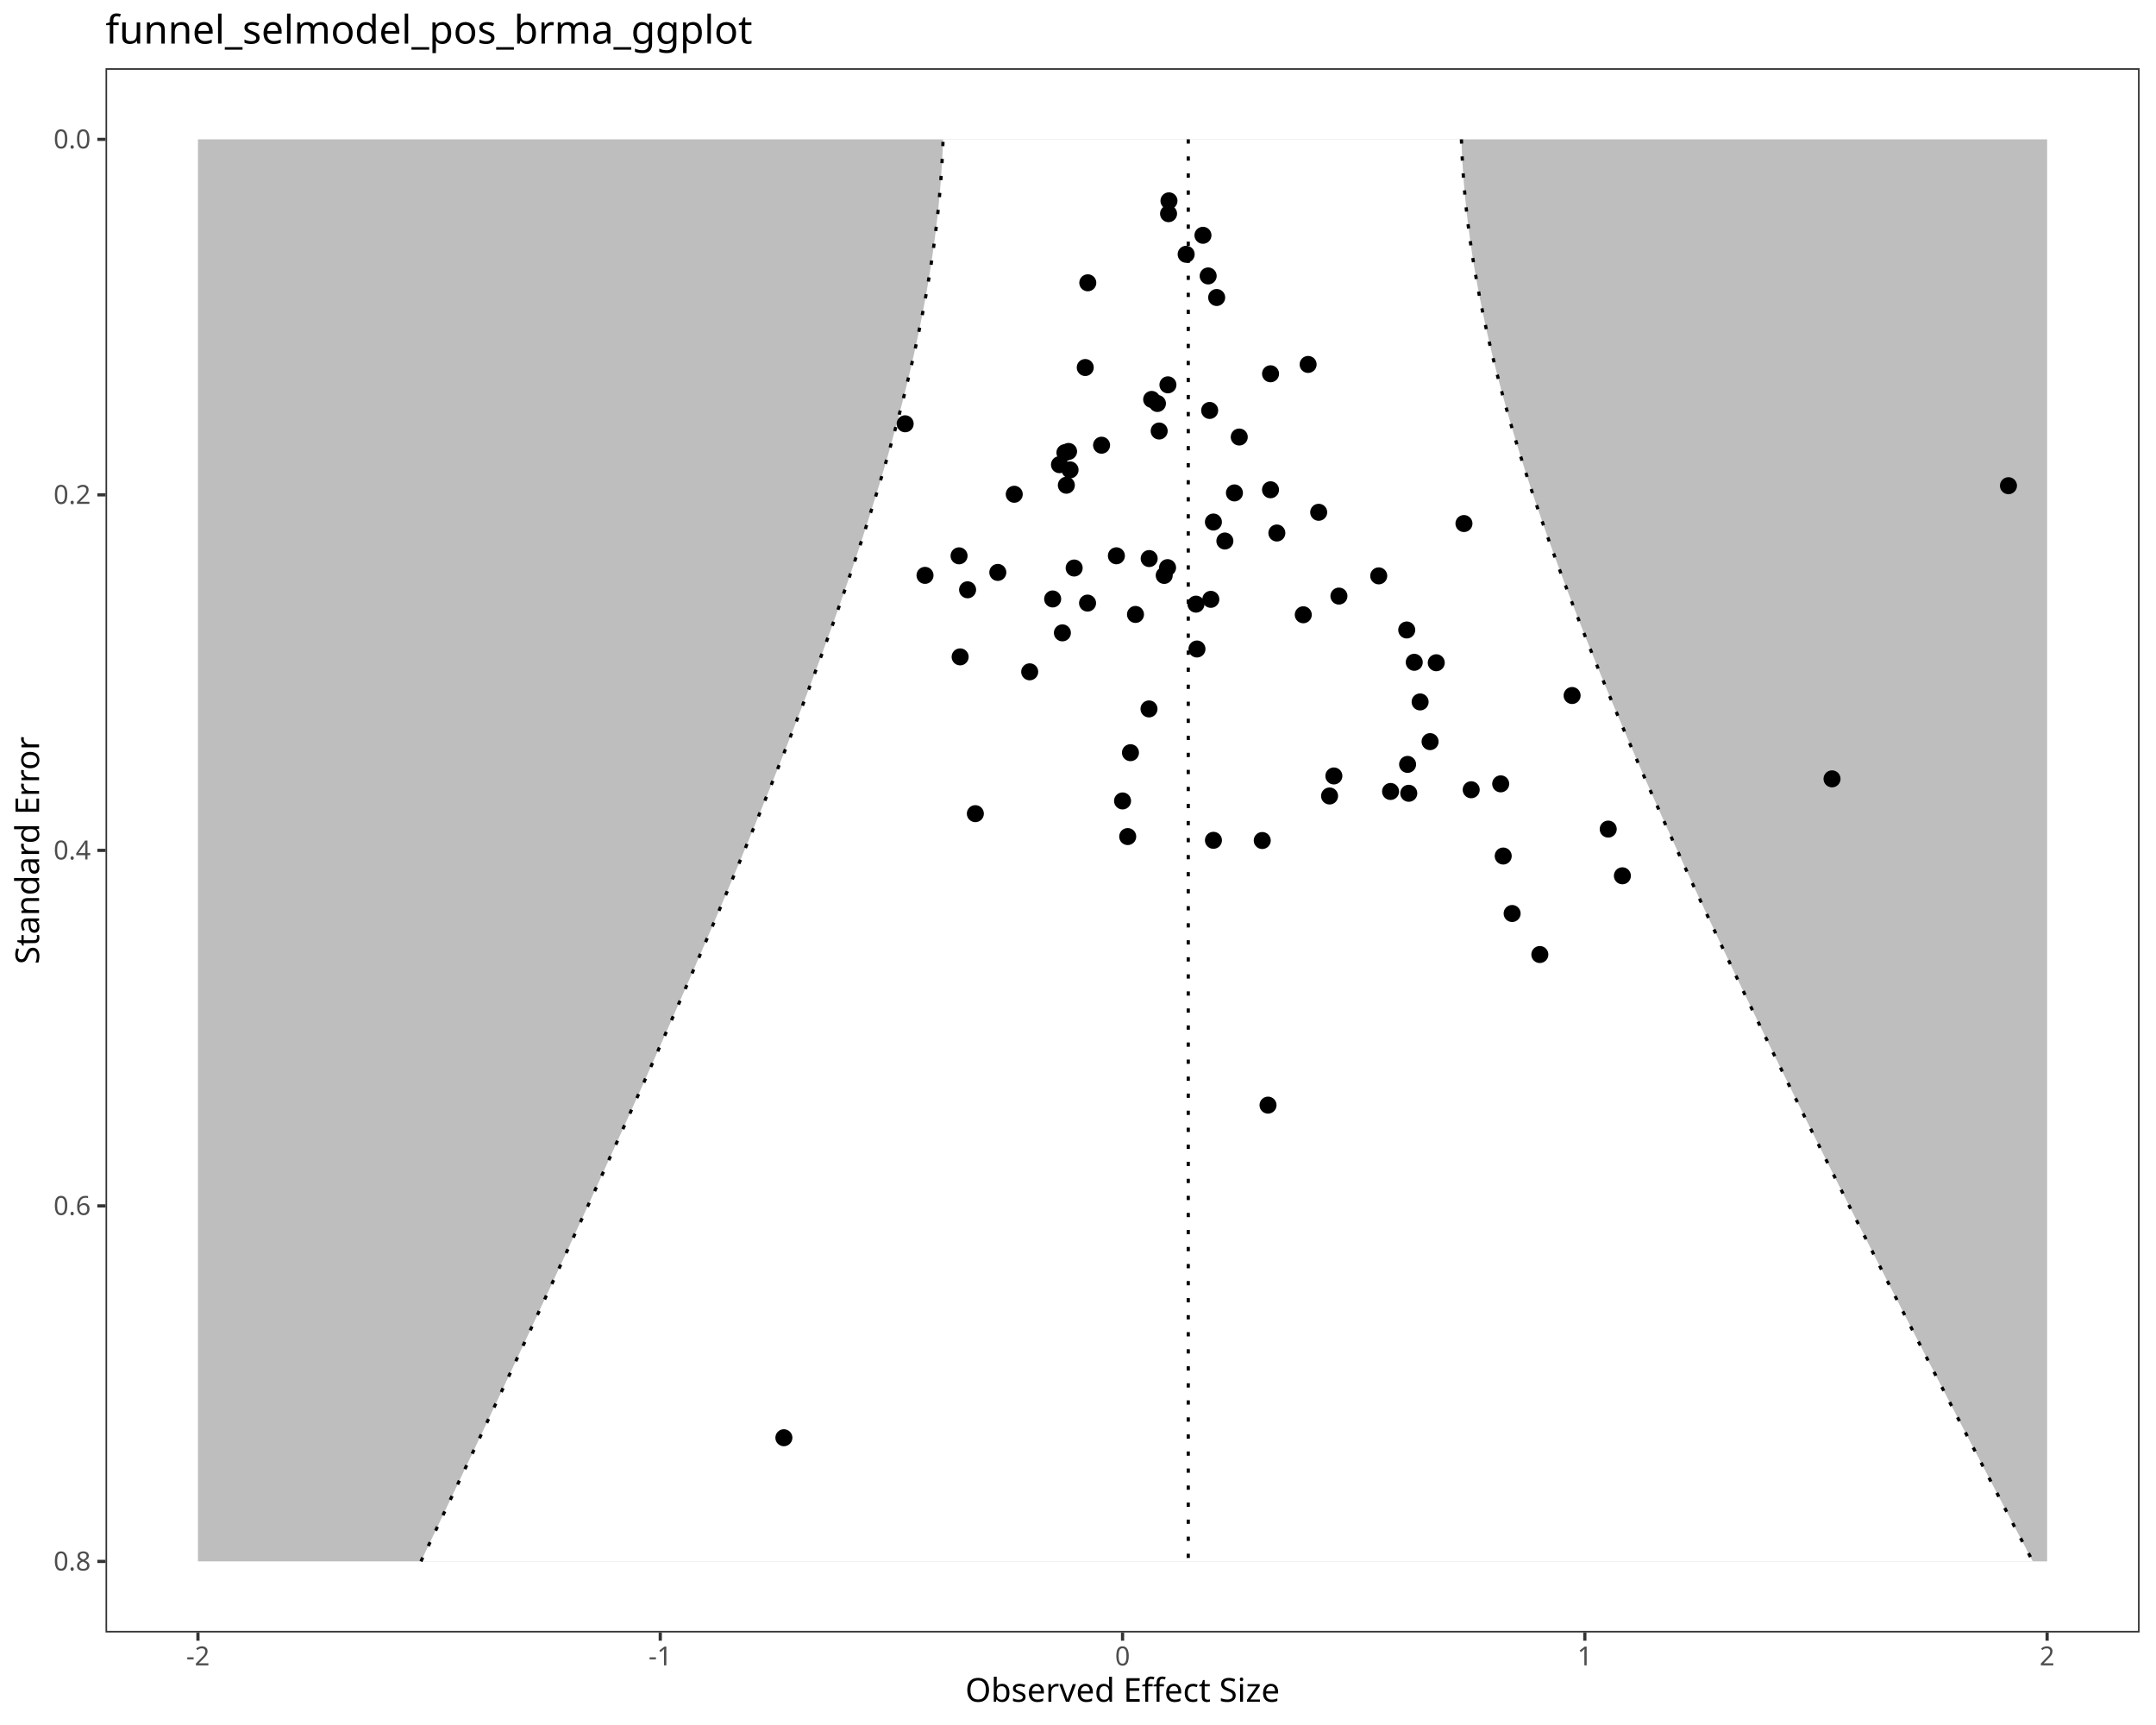
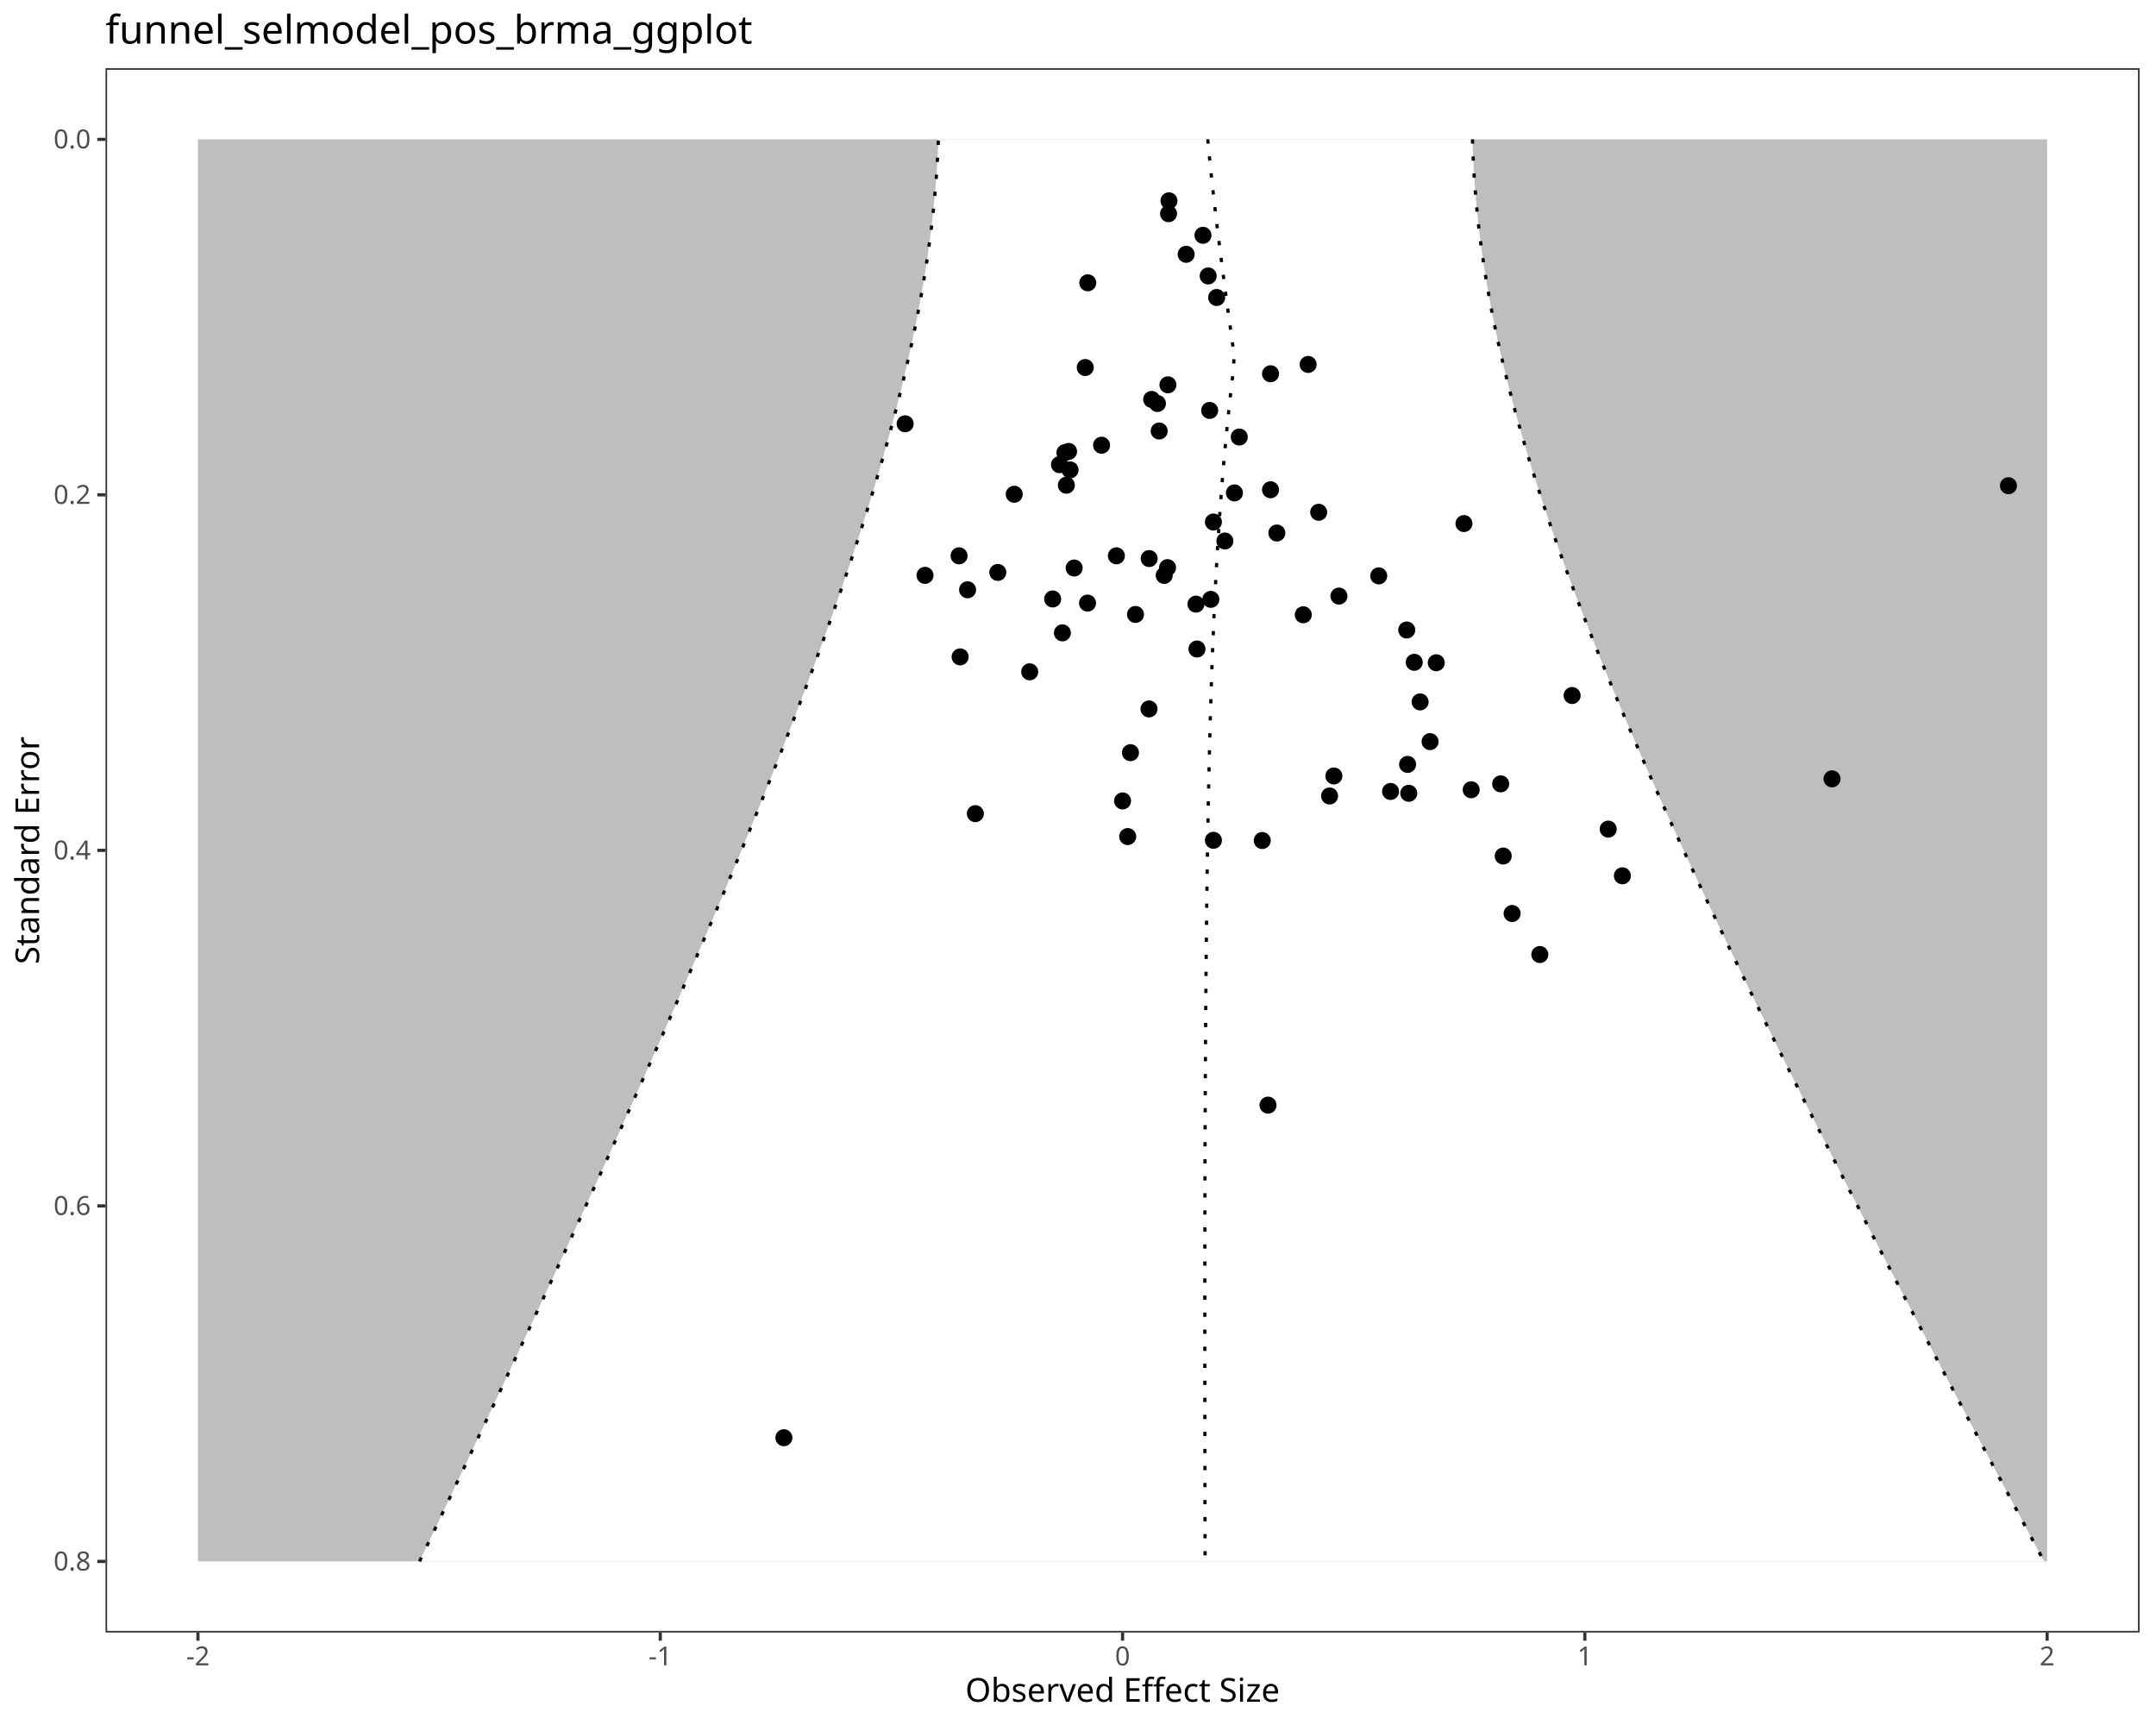
<svg xmlns="http://www.w3.org/2000/svg" class="svglite" data-engine-version="2.0" width="720.00pt" height="576.00pt" viewBox="0 0 720.00 576.00">
  <defs>
    <style type="text/css">
    .svglite line, .svglite polyline, .svglite polygon, .svglite path, .svglite rect, .svglite circle {
      fill: none;
      stroke: #000000;
      stroke-linecap: round;
      stroke-linejoin: round;
      stroke-miterlimit: 10.00;
    }
  </style>
  </defs>
  <rect width="100%" height="100%" style="stroke: none; fill: #FFFFFF;" />
  <defs>
    <clipPath id="cpMC4wMHw3MjAuMDB8MC4wMHw1NzYuMDA=">
      <rect x="0.00" y="0.00" width="720.00" height="576.00" />
    </clipPath>
  </defs>
  <g clip-path="url(#cpMC4wMHw3MjAuMDB8MC4wMHw1NzYuMDA=)">
    <rect x="0.00" y="0.00" width="720.00" height="576.00" style="stroke-width: 1.07; stroke: #FFFFFF; fill: #FFFFFF;" />
  </g>
  <defs>
    <clipPath id="cpMzUuMjR8NzE0LjUyfDIyLjc4fDU0NS4xMQ==">
      <rect x="35.24" y="22.78" width="679.28" height="522.33" />
    </clipPath>
  </defs>
  <g clip-path="url(#cpMzUuMjR8NzE0LjUyfDIyLjc4fDU0NS4xMQ==)">
    <rect x="35.24" y="22.78" width="679.28" height="522.33" style="stroke-width: 1.07; stroke: none; fill: #FFFFFF;" />
    <polygon points="66.11,46.53 683.64,46.53 683.64,521.37 66.11,521.37 " style="stroke-width: 1.07; stroke: none; stroke-linecap: butt; fill: #BEBEBE;" />
-     <polygon points="140.57,521.37 142.86,516.57 145.15,511.78 147.44,506.98 149.72,502.18 152.00,497.39 154.28,492.59 156.56,487.80 158.83,483.00 161.10,478.20 163.36,473.41 165.62,468.61 167.88,463.81 170.14,459.02 172.39,454.22 174.64,449.42 176.88,444.63 179.12,439.83 181.35,435.03 183.58,430.24 185.81,425.44 188.03,420.65 190.25,415.85 192.46,411.05 194.67,406.26 196.87,401.46 199.07,396.66 201.26,391.87 203.44,387.07 205.62,382.27 207.80,377.48 209.96,372.68 212.12,367.89 214.28,363.09 216.42,358.29 218.56,353.50 220.70,348.70 222.82,343.90 224.94,339.11 227.04,334.31 229.14,329.51 231.24,324.72 233.32,319.92 235.39,315.12 237.45,310.33 239.50,305.53 241.55,300.74 243.58,295.94 245.60,291.14 247.60,286.35 249.60,281.55 251.58,276.75 253.55,271.96 255.51,267.16 257.45,262.36 259.37,257.57 261.29,252.77 263.18,247.97 265.06,243.18 266.92,238.38 268.76,233.59 270.59,228.79 272.39,223.99 274.18,219.20 275.94,214.40 277.69,209.60 279.40,204.81 281.10,200.01 282.77,195.21 284.42,190.42 286.04,185.62 287.63,180.83 289.19,176.03 290.72,171.23 292.22,166.44 293.69,161.64 295.12,156.84 296.52,152.05 297.88,147.25 299.20,142.45 300.49,137.66 301.73,132.86 302.92,128.06 304.08,123.27 305.18,118.47 306.24,113.68 307.24,108.88 308.20,104.08 309.10,99.29 309.94,94.49 310.73,89.69 311.45,84.90 312.12,80.10 312.72,75.30 313.26,70.51 313.73,65.71 314.14,60.91 314.48,56.12 314.75,51.32 314.95,46.53 488.04,46.53 488.23,51.32 488.50,56.12 488.84,60.91 489.26,65.71 489.75,70.51 490.31,75.30 490.94,80.10 491.64,84.90 492.41,89.69 493.25,94.49 494.14,99.29 495.11,104.08 496.13,108.88 497.21,113.68 498.34,118.47 499.53,123.27 500.77,128.06 502.07,132.86 503.41,137.66 504.80,142.45 506.23,147.25 507.71,152.05 509.23,156.84 510.78,161.64 512.38,166.44 514.01,171.23 515.68,176.03 517.39,180.83 519.12,185.62 520.89,190.42 522.68,195.21 524.51,200.01 526.36,204.81 528.24,209.60 530.15,214.40 532.08,219.20 534.03,223.99 536.01,228.79 538.01,233.59 540.03,238.38 542.07,243.18 544.13,247.97 546.20,252.77 548.30,257.57 550.41,262.36 552.54,267.16 554.69,271.96 556.85,276.75 559.02,281.55 561.21,286.35 563.42,291.14 565.63,295.94 567.86,300.74 570.10,305.53 572.36,310.33 574.62,315.12 576.90,319.92 579.18,324.72 581.48,329.51 583.79,334.31 586.10,339.11 588.43,343.90 590.76,348.70 593.11,353.50 595.46,358.29 597.82,363.09 600.18,367.89 602.56,372.68 604.94,377.48 607.33,382.27 609.72,387.07 612.12,391.87 614.53,396.66 616.95,401.46 619.37,406.26 621.79,411.05 624.23,415.85 626.66,420.65 629.10,425.44 631.55,430.24 634.00,435.03 636.46,439.83 638.92,444.63 641.39,449.42 643.86,454.22 646.34,459.02 648.81,463.81 651.30,468.61 653.78,473.41 656.28,478.20 658.77,483.00 661.27,487.80 663.77,492.59 666.27,497.39 668.78,502.18 671.29,506.98 673.81,511.78 676.33,516.57 678.85,521.37 " style="stroke-width: 1.07; stroke: none; stroke-linecap: butt; fill: #FFFFFF;" />
-     <polyline points="396.82,46.53 396.82,51.32 396.82,56.12 396.82,60.91 396.82,65.71 396.82,70.51 396.82,75.30 396.82,80.10 396.82,84.90 396.82,89.69 396.82,94.49 396.82,99.29 396.82,104.08 396.82,108.88 396.82,113.68 396.82,118.47 396.82,123.27 396.82,128.06 396.82,132.86 396.82,137.66 396.82,142.45 396.82,147.25 396.82,152.05 396.82,156.84 396.82,161.64 396.82,166.44 396.82,171.23 396.82,176.03 396.82,180.83 396.82,185.62 396.82,190.42 396.82,195.21 396.82,200.01 396.82,204.81 396.82,209.60 396.82,214.40 396.82,219.20 396.82,223.99 396.82,228.79 396.82,233.59 396.82,238.38 396.82,243.18 396.82,247.97 396.82,252.77 396.82,257.57 396.82,262.36 396.82,267.16 396.82,271.96 396.82,276.75 396.82,281.55 396.82,286.35 396.82,291.14 396.82,295.94 396.82,300.74 396.82,305.53 396.82,310.33 396.82,315.12 396.82,319.92 396.82,324.72 396.82,329.51 396.82,334.31 396.82,339.11 396.82,343.90 396.82,348.70 396.82,353.50 396.82,358.29 396.82,363.09 396.82,367.89 396.82,372.68 396.82,377.48 396.82,382.27 396.82,387.07 396.82,391.87 396.82,396.66 396.82,401.46 396.82,406.26 396.82,411.05 396.82,415.85 396.82,420.65 396.82,425.44 396.82,430.24 396.82,435.03 396.82,439.83 396.82,444.63 396.82,449.42 396.82,454.22 396.82,459.02 396.82,463.81 396.82,468.61 396.82,473.41 396.82,478.20 396.82,483.00 396.82,487.80 396.82,492.59 396.82,497.39 396.82,502.18 396.82,506.98 396.82,511.78 396.82,516.57 396.82,521.37 " style="stroke-width: 1.07; stroke-dasharray: 1.42,4.27; stroke-linecap: butt;" />
-     <polyline points="140.57,521.37 142.86,516.57 145.15,511.78 147.44,506.98 149.72,502.18 152.00,497.39 154.28,492.59 156.56,487.80 158.83,483.00 161.10,478.20 163.36,473.41 165.62,468.61 167.88,463.81 170.14,459.02 172.39,454.22 174.64,449.42 176.88,444.63 179.12,439.83 181.35,435.03 183.58,430.24 185.81,425.44 188.03,420.65 190.25,415.85 192.46,411.05 194.67,406.26 196.87,401.46 199.07,396.66 201.26,391.87 203.44,387.07 205.62,382.27 207.80,377.48 209.96,372.68 212.12,367.89 214.28,363.09 216.42,358.29 218.56,353.50 220.70,348.70 222.82,343.90 224.94,339.11 227.04,334.31 229.14,329.51 231.24,324.72 233.32,319.92 235.39,315.12 237.45,310.33 239.50,305.53 241.55,300.74 243.58,295.94 245.60,291.14 247.60,286.35 249.60,281.55 251.58,276.75 253.55,271.96 255.51,267.16 257.45,262.36 259.37,257.57 261.29,252.77 263.18,247.97 265.06,243.18 266.92,238.38 268.76,233.59 270.59,228.79 272.39,223.99 274.18,219.20 275.94,214.40 277.69,209.60 279.40,204.81 281.10,200.01 282.77,195.21 284.42,190.42 286.04,185.62 287.63,180.83 289.19,176.03 290.72,171.23 292.22,166.44 293.69,161.64 295.12,156.84 296.52,152.05 297.88,147.25 299.20,142.45 300.49,137.66 301.73,132.86 302.92,128.06 304.08,123.27 305.18,118.47 306.24,113.68 307.24,108.88 308.20,104.08 309.10,99.29 309.94,94.49 310.73,89.69 311.45,84.90 312.12,80.10 312.72,75.30 313.26,70.51 313.73,65.71 314.14,60.91 314.48,56.12 314.75,51.32 314.95,46.53 " style="stroke-width: 1.07; stroke-dasharray: 1.42,4.27; stroke-linecap: butt;" />
-     <polyline points="488.04,46.53 488.23,51.32 488.50,56.12 488.84,60.91 489.26,65.71 489.75,70.51 490.31,75.30 490.94,80.10 491.64,84.90 492.41,89.69 493.25,94.49 494.14,99.29 495.11,104.08 496.13,108.88 497.21,113.68 498.34,118.47 499.53,123.27 500.77,128.06 502.07,132.86 503.41,137.66 504.80,142.45 506.23,147.25 507.71,152.05 509.23,156.84 510.78,161.64 512.38,166.44 514.01,171.23 515.68,176.03 517.39,180.83 519.12,185.62 520.89,190.42 522.68,195.21 524.51,200.01 526.36,204.81 528.24,209.60 530.15,214.40 532.08,219.20 534.03,223.99 536.01,228.79 538.01,233.59 540.03,238.38 542.07,243.18 544.13,247.97 546.20,252.77 548.30,257.57 550.41,262.36 552.54,267.16 554.69,271.96 556.85,276.75 559.02,281.55 561.21,286.35 563.42,291.14 565.63,295.94 567.86,300.74 570.10,305.53 572.36,310.33 574.62,315.12 576.90,319.92 579.18,324.72 581.48,329.51 583.79,334.31 586.10,339.11 588.43,343.90 590.76,348.70 593.11,353.50 595.46,358.29 597.82,363.09 600.18,367.89 602.56,372.68 604.94,377.48 607.33,382.27 609.72,387.07 612.12,391.87 614.53,396.66 616.95,401.46 619.37,406.26 621.79,411.05 624.23,415.85 626.66,420.65 629.10,425.44 631.55,430.24 634.00,435.03 636.46,439.83 638.92,444.63 641.39,449.42 643.86,454.22 646.34,459.02 648.81,463.81 651.30,468.61 653.78,473.41 656.28,478.20 658.77,483.00 661.27,487.80 663.77,492.59 666.27,497.39 668.78,502.18 671.29,506.98 673.81,511.78 676.33,516.57 678.85,521.37 " style="stroke-width: 1.07; stroke-dasharray: 1.42,4.27; stroke-linecap: butt;" />
+     <polygon points="140.11,521.37 142.39,516.57 144.68,511.78 146.95,506.98 149.23,502.18 151.50,497.39 153.77,492.59 156.04,487.80 158.30,483.00 160.56,478.20 162.82,473.41 165.07,468.61 167.32,463.81 169.56,459.02 171.81,454.22 174.04,449.42 176.28,444.63 178.51,439.83 180.73,435.03 182.95,430.24 185.17,425.44 187.38,420.65 189.59,415.85 191.79,411.05 193.99,406.26 196.18,401.46 198.36,396.66 200.54,391.87 202.72,387.07 204.88,382.27 207.05,377.48 209.20,372.68 211.35,367.89 213.49,363.09 215.63,358.29 217.75,353.50 219.87,348.70 221.99,343.90 224.09,339.11 226.19,334.31 228.27,329.51 230.35,324.72 232.42,319.92 234.48,315.12 236.53,310.33 238.56,305.53 240.59,300.74 242.61,295.94 244.61,291.14 246.61,286.35 248.59,281.55 250.55,276.75 252.51,271.96 254.45,267.16 256.37,262.36 258.28,257.57 260.18,252.77 262.06,247.97 263.92,243.18 265.77,238.38 267.59,233.59 269.40,228.79 271.19,223.99 272.96,219.20 274.71,214.40 276.43,209.60 278.13,204.81 279.81,200.01 281.47,195.21 283.10,190.42 284.70,185.62 286.27,180.83 287.82,176.03 289.33,171.23 290.82,166.44 292.27,161.64 293.69,156.84 295.07,152.05 296.42,147.25 297.72,142.45 298.99,137.66 300.22,132.86 301.40,128.06 302.54,123.27 303.64,118.47 304.68,113.68 305.68,108.88 306.63,104.08 307.52,99.29 308.36,94.49 309.14,89.69 309.86,84.90 310.52,80.10 311.13,75.30 311.67,70.51 312.14,65.71 312.56,60.91 312.90,56.12 313.18,51.32 313.40,46.53 491.73,46.53 491.90,51.32 492.14,56.12 492.44,60.91 492.82,65.71 493.26,70.51 493.77,75.30 494.35,80.10 495.00,84.90 495.71,89.69 496.48,94.49 497.32,99.29 498.21,104.08 499.17,108.88 500.19,113.68 501.26,118.47 502.39,123.27 503.57,128.06 504.81,132.86 506.09,137.66 507.43,142.45 508.81,147.25 510.23,152.05 511.70,156.84 513.22,161.64 514.77,166.44 516.37,171.23 518.00,176.03 519.67,180.83 521.37,185.62 523.11,190.42 524.88,195.21 526.68,200.01 528.52,204.81 530.38,209.60 532.27,214.40 534.19,219.20 536.13,223.99 538.10,228.79 540.09,233.59 542.11,238.38 544.14,243.18 546.20,247.97 548.28,252.77 550.38,257.57 552.50,262.36 554.63,267.16 556.79,271.96 558.96,276.75 561.15,281.55 563.35,286.35 565.57,291.14 567.80,295.94 570.05,300.74 572.31,305.53 574.58,310.33 576.86,315.12 579.16,319.92 581.47,324.72 583.79,329.51 586.12,334.31 588.46,339.11 590.82,343.90 593.18,348.70 595.55,353.50 597.93,358.29 600.32,363.09 602.71,367.89 605.12,372.68 607.53,377.48 609.95,382.27 612.38,387.07 614.82,391.87 617.26,396.66 619.71,401.46 622.17,406.26 624.63,411.05 627.09,415.85 629.57,420.65 632.05,425.44 634.53,430.24 637.02,435.03 639.52,439.83 642.02,444.63 644.53,449.42 647.04,454.22 649.55,459.02 652.07,463.81 654.59,468.61 657.12,473.41 659.66,478.20 662.19,483.00 664.73,487.80 667.28,492.59 669.82,497.39 672.37,502.18 674.93,506.98 677.49,511.78 680.05,516.57 682.61,521.37 " style="stroke-width: 1.07; stroke: none; stroke-linecap: butt; fill: #FFFFFF;" />
+     <polyline points="403.32,46.53 403.78,51.32 404.26,56.12 404.77,60.91 405.30,65.71 405.85,70.51 406.42,75.30 407.01,80.10 407.61,84.90 408.23,89.69 408.85,94.49 409.49,99.29 410.14,104.08 410.80,108.88 411.46,113.68 412.13,118.47 411.93,123.27 411.36,128.06 410.81,132.86 410.29,137.66 409.80,142.45 409.34,147.25 408.90,152.05 408.48,156.84 408.09,161.64 407.72,166.44 407.37,171.23 407.05,176.03 406.74,180.83 406.45,185.62 406.18,190.42 405.92,195.21 405.68,200.01 405.46,204.81 405.25,209.60 405.05,214.40 404.87,219.20 404.69,223.99 404.53,228.79 404.38,233.59 404.23,238.38 404.10,243.18 403.97,247.97 403.85,252.77 403.74,257.57 403.64,262.36 403.54,267.16 403.45,271.96 403.36,276.75 403.28,281.55 403.21,286.35 403.14,291.14 403.07,295.94 403.01,300.74 402.95,305.53 402.90,310.33 402.85,315.12 402.80,319.92 402.76,324.72 402.72,329.51 402.68,334.31 402.65,339.11 402.61,343.90 402.58,348.70 402.56,353.50 402.53,358.29 402.51,363.09 402.49,367.89 402.47,372.68 402.45,377.48 402.43,382.27 402.42,387.07 402.41,391.87 402.40,396.66 402.39,401.46 402.38,406.26 402.37,411.05 402.36,415.85 402.36,420.65 402.35,425.44 402.35,430.24 402.35,435.03 402.35,439.83 402.35,444.63 402.35,449.42 402.35,454.22 402.36,459.02 402.36,463.81 402.36,468.61 402.37,473.41 402.37,478.20 402.38,483.00 402.39,487.80 402.40,492.59 402.40,497.39 402.41,502.18 402.42,506.98 402.43,511.78 402.44,516.57 402.45,521.37 " style="stroke-width: 1.07; stroke-dasharray: 1.42,4.27; stroke-linecap: butt;" />
+     <polyline points="140.11,521.37 142.39,516.57 144.68,511.78 146.95,506.98 149.23,502.18 151.50,497.39 153.77,492.59 156.04,487.80 158.30,483.00 160.56,478.20 162.82,473.41 165.07,468.61 167.32,463.81 169.56,459.02 171.81,454.22 174.04,449.42 176.28,444.63 178.51,439.83 180.73,435.03 182.95,430.24 185.17,425.44 187.38,420.65 189.59,415.85 191.79,411.05 193.99,406.26 196.18,401.46 198.36,396.66 200.54,391.87 202.72,387.07 204.88,382.27 207.05,377.48 209.20,372.68 211.35,367.89 213.49,363.09 215.63,358.29 217.75,353.50 219.87,348.70 221.99,343.90 224.09,339.11 226.19,334.31 228.27,329.51 230.35,324.72 232.42,319.92 234.48,315.12 236.53,310.33 238.56,305.53 240.59,300.74 242.61,295.94 244.61,291.14 246.61,286.35 248.59,281.55 250.55,276.75 252.51,271.96 254.45,267.16 256.37,262.36 258.28,257.57 260.18,252.77 262.06,247.97 263.92,243.18 265.77,238.38 267.59,233.59 269.40,228.79 271.19,223.99 272.96,219.20 274.71,214.40 276.43,209.60 278.13,204.81 279.81,200.01 281.47,195.21 283.10,190.42 284.70,185.62 286.27,180.83 287.82,176.03 289.33,171.23 290.82,166.44 292.27,161.64 293.69,156.84 295.07,152.05 296.42,147.25 297.72,142.45 298.99,137.66 300.22,132.86 301.40,128.06 302.54,123.27 303.64,118.47 304.68,113.68 305.68,108.88 306.63,104.08 307.52,99.29 308.36,94.49 309.14,89.69 309.86,84.90 310.52,80.10 311.13,75.30 311.67,70.51 312.14,65.71 312.56,60.91 312.90,56.12 313.18,51.32 313.40,46.53 " style="stroke-width: 1.07; stroke-dasharray: 1.42,4.27; stroke-linecap: butt;" />
+     <polyline points="491.73,46.53 491.90,51.32 492.14,56.12 492.44,60.91 492.82,65.71 493.26,70.51 493.77,75.30 494.35,80.10 495.00,84.90 495.71,89.69 496.48,94.49 497.32,99.29 498.21,104.08 499.17,108.88 500.19,113.68 501.26,118.47 502.39,123.27 503.57,128.06 504.81,132.86 506.09,137.66 507.43,142.45 508.81,147.25 510.23,152.05 511.70,156.84 513.22,161.64 514.77,166.44 516.37,171.23 518.00,176.03 519.67,180.83 521.37,185.62 523.11,190.42 524.88,195.21 526.68,200.01 528.52,204.81 530.38,209.60 532.27,214.40 534.19,219.20 536.13,223.99 538.10,228.79 540.09,233.59 542.11,238.38 544.14,243.18 546.20,247.97 548.28,252.77 550.38,257.57 552.50,262.36 554.63,267.16 556.79,271.96 558.96,276.75 561.15,281.55 563.35,286.35 565.57,291.14 567.80,295.94 570.05,300.74 572.31,305.53 574.58,310.33 576.86,315.12 579.16,319.92 581.47,324.72 583.79,329.51 586.12,334.31 588.46,339.11 590.82,343.90 593.18,348.70 595.55,353.50 597.93,358.29 600.32,363.09 602.71,367.89 605.12,372.68 607.53,377.48 609.95,382.27 612.38,387.07 614.82,391.87 617.26,396.66 619.71,401.46 622.17,406.26 624.63,411.05 627.09,415.85 629.57,420.65 632.05,425.44 634.53,430.24 637.02,435.03 639.52,439.83 642.02,444.63 644.53,449.42 647.04,454.22 649.55,459.02 652.07,463.81 654.59,468.61 657.12,473.41 659.66,478.20 662.19,483.00 664.73,487.80 667.28,492.59 669.82,497.39 672.37,502.18 674.93,506.98 677.49,511.78 680.05,516.57 682.61,521.37 " style="stroke-width: 1.07; stroke-dasharray: 1.42,4.27; stroke-linecap: butt;" />
    <circle cx="426.41" cy="177.98" r="2.49" style="stroke-width: 0.71; fill: #000000;" />
    <circle cx="436.85" cy="121.69" r="2.49" style="stroke-width: 0.71; fill: #000000;" />
    <circle cx="406.31" cy="99.34" r="2.49" style="stroke-width: 0.71; fill: #000000;" />
    <circle cx="670.73" cy="162.18" r="2.49" style="stroke-width: 0.71; fill: #000000;" />
    <circle cx="403.97" cy="137.05" r="2.49" style="stroke-width: 0.71; fill: #000000;" />
    <circle cx="403.47" cy="92.14" r="2.49" style="stroke-width: 0.71; fill: #000000;" />
    <circle cx="363.27" cy="94.43" r="2.49" style="stroke-width: 0.71; fill: #000000;" />
    <circle cx="367.87" cy="148.66" r="2.49" style="stroke-width: 0.71; fill: #000000;" />
    <circle cx="396.12" cy="84.91" r="2.49" style="stroke-width: 0.71; fill: #000000;" />
    <circle cx="390.38" cy="67.06" r="2.49" style="stroke-width: 0.71; fill: #000000;" />
    <circle cx="401.73" cy="78.57" r="2.49" style="stroke-width: 0.71; fill: #000000;" />
    <circle cx="390.24" cy="71.35" r="2.49" style="stroke-width: 0.71; fill: #000000;" />
    <circle cx="460.43" cy="192.29" r="2.49" style="stroke-width: 0.71; fill: #000000;" />
    <circle cx="409.05" cy="180.65" r="2.49" style="stroke-width: 0.71; fill: #000000;" />
    <circle cx="479.64" cy="221.30" r="2.49" style="stroke-width: 0.71; fill: #000000;" />
    <circle cx="405.23" cy="280.59" r="2.49" style="stroke-width: 0.71; fill: #000000;" />
    <circle cx="399.73" cy="216.71" r="2.49" style="stroke-width: 0.71; fill: #000000;" />
    <circle cx="435.23" cy="205.28" r="2.49" style="stroke-width: 0.71; fill: #000000;" />
    <circle cx="355.63" cy="151.15" r="2.49" style="stroke-width: 0.71; fill: #000000;" />
    <circle cx="444.01" cy="265.79" r="2.49" style="stroke-width: 0.71; fill: #000000;" />
    <circle cx="386.53" cy="134.73" r="2.49" style="stroke-width: 0.71; fill: #000000;" />
    <circle cx="611.81" cy="260.07" r="2.49" style="stroke-width: 0.71; fill: #000000;" />
    <circle cx="325.72" cy="271.69" r="2.49" style="stroke-width: 0.71; fill: #000000;" />
    <circle cx="405.22" cy="174.31" r="2.49" style="stroke-width: 0.71; fill: #000000;" />
    <circle cx="320.28" cy="185.60" r="2.49" style="stroke-width: 0.71; fill: #000000;" />
    <circle cx="423.46" cy="369.02" r="2.49" style="stroke-width: 0.71; fill: #000000;" />
    <circle cx="445.45" cy="259.10" r="2.49" style="stroke-width: 0.71; fill: #000000;" />
    <circle cx="525.01" cy="232.24" r="2.49" style="stroke-width: 0.71; fill: #000000;" />
    <circle cx="357.35" cy="156.90" r="2.49" style="stroke-width: 0.71; fill: #000000;" />
    <circle cx="472.29" cy="221.15" r="2.49" style="stroke-width: 0.71; fill: #000000;" />
    <circle cx="488.89" cy="174.82" r="2.49" style="stroke-width: 0.71; fill: #000000;" />
    <circle cx="447.14" cy="199.04" r="2.49" style="stroke-width: 0.71; fill: #000000;" />
    <circle cx="343.87" cy="224.33" r="2.49" style="stroke-width: 0.71; fill: #000000;" />
    <circle cx="387.11" cy="143.92" r="2.49" style="stroke-width: 0.71; fill: #000000;" />
    <circle cx="412.24" cy="164.59" r="2.49" style="stroke-width: 0.71; fill: #000000;" />
    <circle cx="501.16" cy="261.74" r="2.49" style="stroke-width: 0.71; fill: #000000;" />
    <circle cx="389.91" cy="189.54" r="2.49" style="stroke-width: 0.71; fill: #000000;" />
    <circle cx="323.13" cy="196.94" r="2.49" style="stroke-width: 0.71; fill: #000000;" />
    <circle cx="362.42" cy="122.72" r="2.49" style="stroke-width: 0.71; fill: #000000;" />
    <circle cx="424.30" cy="124.81" r="2.49" style="stroke-width: 0.71; fill: #000000;" />
    <circle cx="469.78" cy="210.36" r="2.49" style="stroke-width: 0.71; fill: #000000;" />
    <circle cx="440.38" cy="171.06" r="2.49" style="stroke-width: 0.71; fill: #000000;" />
    <circle cx="338.71" cy="165.04" r="2.49" style="stroke-width: 0.71; fill: #000000;" />
    <circle cx="384.60" cy="133.37" r="2.49" style="stroke-width: 0.71; fill: #000000;" />
    <circle cx="383.77" cy="186.51" r="2.49" style="stroke-width: 0.71; fill: #000000;" />
    <circle cx="470.46" cy="264.89" r="2.49" style="stroke-width: 0.71; fill: #000000;" />
    <circle cx="514.23" cy="318.73" r="2.49" style="stroke-width: 0.71; fill: #000000;" />
    <circle cx="477.58" cy="247.64" r="2.49" style="stroke-width: 0.71; fill: #000000;" />
    <circle cx="413.85" cy="145.93" r="2.49" style="stroke-width: 0.71; fill: #000000;" />
    <circle cx="383.71" cy="236.72" r="2.49" style="stroke-width: 0.71; fill: #000000;" />
    <circle cx="388.79" cy="192.14" r="2.49" style="stroke-width: 0.71; fill: #000000;" />
    <circle cx="372.82" cy="185.59" r="2.49" style="stroke-width: 0.71; fill: #000000;" />
    <circle cx="504.98" cy="305.03" r="2.49" style="stroke-width: 0.71; fill: #000000;" />
    <circle cx="302.28" cy="141.51" r="2.49" style="stroke-width: 0.71; fill: #000000;" />
    <circle cx="491.31" cy="263.71" r="2.49" style="stroke-width: 0.71; fill: #000000;" />
    <circle cx="502.00" cy="285.84" r="2.49" style="stroke-width: 0.71; fill: #000000;" />
    <circle cx="404.36" cy="200.13" r="2.49" style="stroke-width: 0.71; fill: #000000;" />
    <circle cx="464.38" cy="264.28" r="2.49" style="stroke-width: 0.71; fill: #000000;" />
    <circle cx="537.07" cy="276.85" r="2.49" style="stroke-width: 0.71; fill: #000000;" />
    <circle cx="377.52" cy="251.33" r="2.49" style="stroke-width: 0.71; fill: #000000;" />
    <circle cx="356.85" cy="150.74" r="2.49" style="stroke-width: 0.71; fill: #000000;" />
    <circle cx="421.53" cy="280.66" r="2.49" style="stroke-width: 0.71; fill: #000000;" />
    <circle cx="541.80" cy="292.44" r="2.49" style="stroke-width: 0.71; fill: #000000;" />
    <circle cx="261.78" cy="480.08" r="2.49" style="stroke-width: 0.71; fill: #000000;" />
    <circle cx="376.60" cy="279.34" r="2.49" style="stroke-width: 0.71; fill: #000000;" />
    <circle cx="320.64" cy="219.34" r="2.49" style="stroke-width: 0.71; fill: #000000;" />
    <circle cx="470.07" cy="255.24" r="2.49" style="stroke-width: 0.71; fill: #000000;" />
    <circle cx="390.03" cy="128.50" r="2.49" style="stroke-width: 0.71; fill: #000000;" />
    <circle cx="308.91" cy="192.12" r="2.49" style="stroke-width: 0.71; fill: #000000;" />
    <circle cx="358.72" cy="189.67" r="2.49" style="stroke-width: 0.71; fill: #000000;" />
    <circle cx="351.54" cy="200.00" r="2.49" style="stroke-width: 0.71; fill: #000000;" />
    <circle cx="333.22" cy="191.14" r="2.49" style="stroke-width: 0.71; fill: #000000;" />
    <circle cx="424.29" cy="163.54" r="2.49" style="stroke-width: 0.71; fill: #000000;" />
    <circle cx="379.20" cy="205.17" r="2.49" style="stroke-width: 0.71; fill: #000000;" />
    <circle cx="374.88" cy="267.44" r="2.49" style="stroke-width: 0.71; fill: #000000;" />
    <circle cx="354.79" cy="211.32" r="2.49" style="stroke-width: 0.71; fill: #000000;" />
    <circle cx="356.11" cy="162.02" r="2.49" style="stroke-width: 0.71; fill: #000000;" />
    <circle cx="353.81" cy="155.16" r="2.49" style="stroke-width: 0.71; fill: #000000;" />
    <circle cx="474.25" cy="234.38" r="2.49" style="stroke-width: 0.71; fill: #000000;" />
    <circle cx="399.40" cy="201.73" r="2.49" style="stroke-width: 0.71; fill: #000000;" />
    <circle cx="363.19" cy="201.38" r="2.49" style="stroke-width: 0.71; fill: #000000;" />
    <rect x="35.24" y="22.78" width="679.28" height="522.33" style="stroke-width: 1.07; stroke: #333333;" />
  </g>
  <g clip-path="url(#cpMC4wMHw3MjAuMDB8MC4wMHw1NzYuMDA=)">
    <text x="30.31" y="524.40" text-anchor="end" style="font-size: 8.80px; fill: #4D4D4D; font-family: sans;" textLength="12.23px" lengthAdjust="spacingAndGlyphs">0.8</text>
    <text x="30.31" y="405.69" text-anchor="end" style="font-size: 8.80px; fill: #4D4D4D; font-family: sans;" textLength="12.23px" lengthAdjust="spacingAndGlyphs">0.6</text>
    <text x="30.31" y="286.98" text-anchor="end" style="font-size: 8.80px; fill: #4D4D4D; font-family: sans;" textLength="12.23px" lengthAdjust="spacingAndGlyphs">0.4</text>
    <text x="30.31" y="168.26" text-anchor="end" style="font-size: 8.80px; fill: #4D4D4D; font-family: sans;" textLength="12.23px" lengthAdjust="spacingAndGlyphs">0.2</text>
    <text x="30.31" y="49.55" text-anchor="end" style="font-size: 8.80px; fill: #4D4D4D; font-family: sans;" textLength="12.23px" lengthAdjust="spacingAndGlyphs">0.0</text>
    <polyline points="32.50,521.37 35.24,521.37 " style="stroke-width: 1.07; stroke: #333333; stroke-linecap: butt;" />
    <polyline points="32.50,402.66 35.24,402.66 " style="stroke-width: 1.07; stroke: #333333; stroke-linecap: butt;" />
    <polyline points="32.50,283.95 35.24,283.95 " style="stroke-width: 1.07; stroke: #333333; stroke-linecap: butt;" />
    <polyline points="32.50,165.24 35.24,165.24 " style="stroke-width: 1.07; stroke: #333333; stroke-linecap: butt;" />
    <polyline points="32.50,46.53 35.24,46.53 " style="stroke-width: 1.07; stroke: #333333; stroke-linecap: butt;" />
    <polyline points="66.11,547.85 66.11,545.11 " style="stroke-width: 1.07; stroke: #333333; stroke-linecap: butt;" />
    <polyline points="220.50,547.85 220.50,545.11 " style="stroke-width: 1.07; stroke: #333333; stroke-linecap: butt;" />
    <polyline points="374.88,547.85 374.88,545.11 " style="stroke-width: 1.07; stroke: #333333; stroke-linecap: butt;" />
    <polyline points="529.26,547.85 529.26,545.11 " style="stroke-width: 1.07; stroke: #333333; stroke-linecap: butt;" />
    <polyline points="683.64,547.85 683.64,545.11 " style="stroke-width: 1.07; stroke: #333333; stroke-linecap: butt;" />
    <text x="66.11" y="556.10" text-anchor="middle" style="font-size: 8.80px; fill: #4D4D4D; font-family: sans;" textLength="7.82px" lengthAdjust="spacingAndGlyphs">-2</text>
    <text x="220.50" y="556.10" text-anchor="middle" style="font-size: 8.80px; fill: #4D4D4D; font-family: sans;" textLength="7.82px" lengthAdjust="spacingAndGlyphs">-1</text>
    <text x="374.88" y="556.10" text-anchor="middle" style="font-size: 8.80px; fill: #4D4D4D; font-family: sans;" textLength="4.89px" lengthAdjust="spacingAndGlyphs">0</text>
    <text x="529.26" y="556.10" text-anchor="middle" style="font-size: 8.80px; fill: #4D4D4D; font-family: sans;" textLength="4.89px" lengthAdjust="spacingAndGlyphs">1</text>
    <text x="683.64" y="556.10" text-anchor="middle" style="font-size: 8.80px; fill: #4D4D4D; font-family: sans;" textLength="4.89px" lengthAdjust="spacingAndGlyphs">2</text>
    <text x="374.88" y="568.24" text-anchor="middle" style="font-size: 11.00px; font-family: sans;" textLength="103.35px" lengthAdjust="spacingAndGlyphs">Observed Effect Size</text>
    <text transform="translate(13.05,283.95) rotate(-90)" text-anchor="middle" style="font-size: 11.00px; font-family: sans;" textLength="72.15px" lengthAdjust="spacingAndGlyphs">Standard Error</text>
    <text x="35.24" y="14.56" style="font-size: 13.20px; font-family: sans;" textLength="205.50px" lengthAdjust="spacingAndGlyphs">funnel_selmodel_pos_brma_ggplot</text>
  </g>
</svg>
